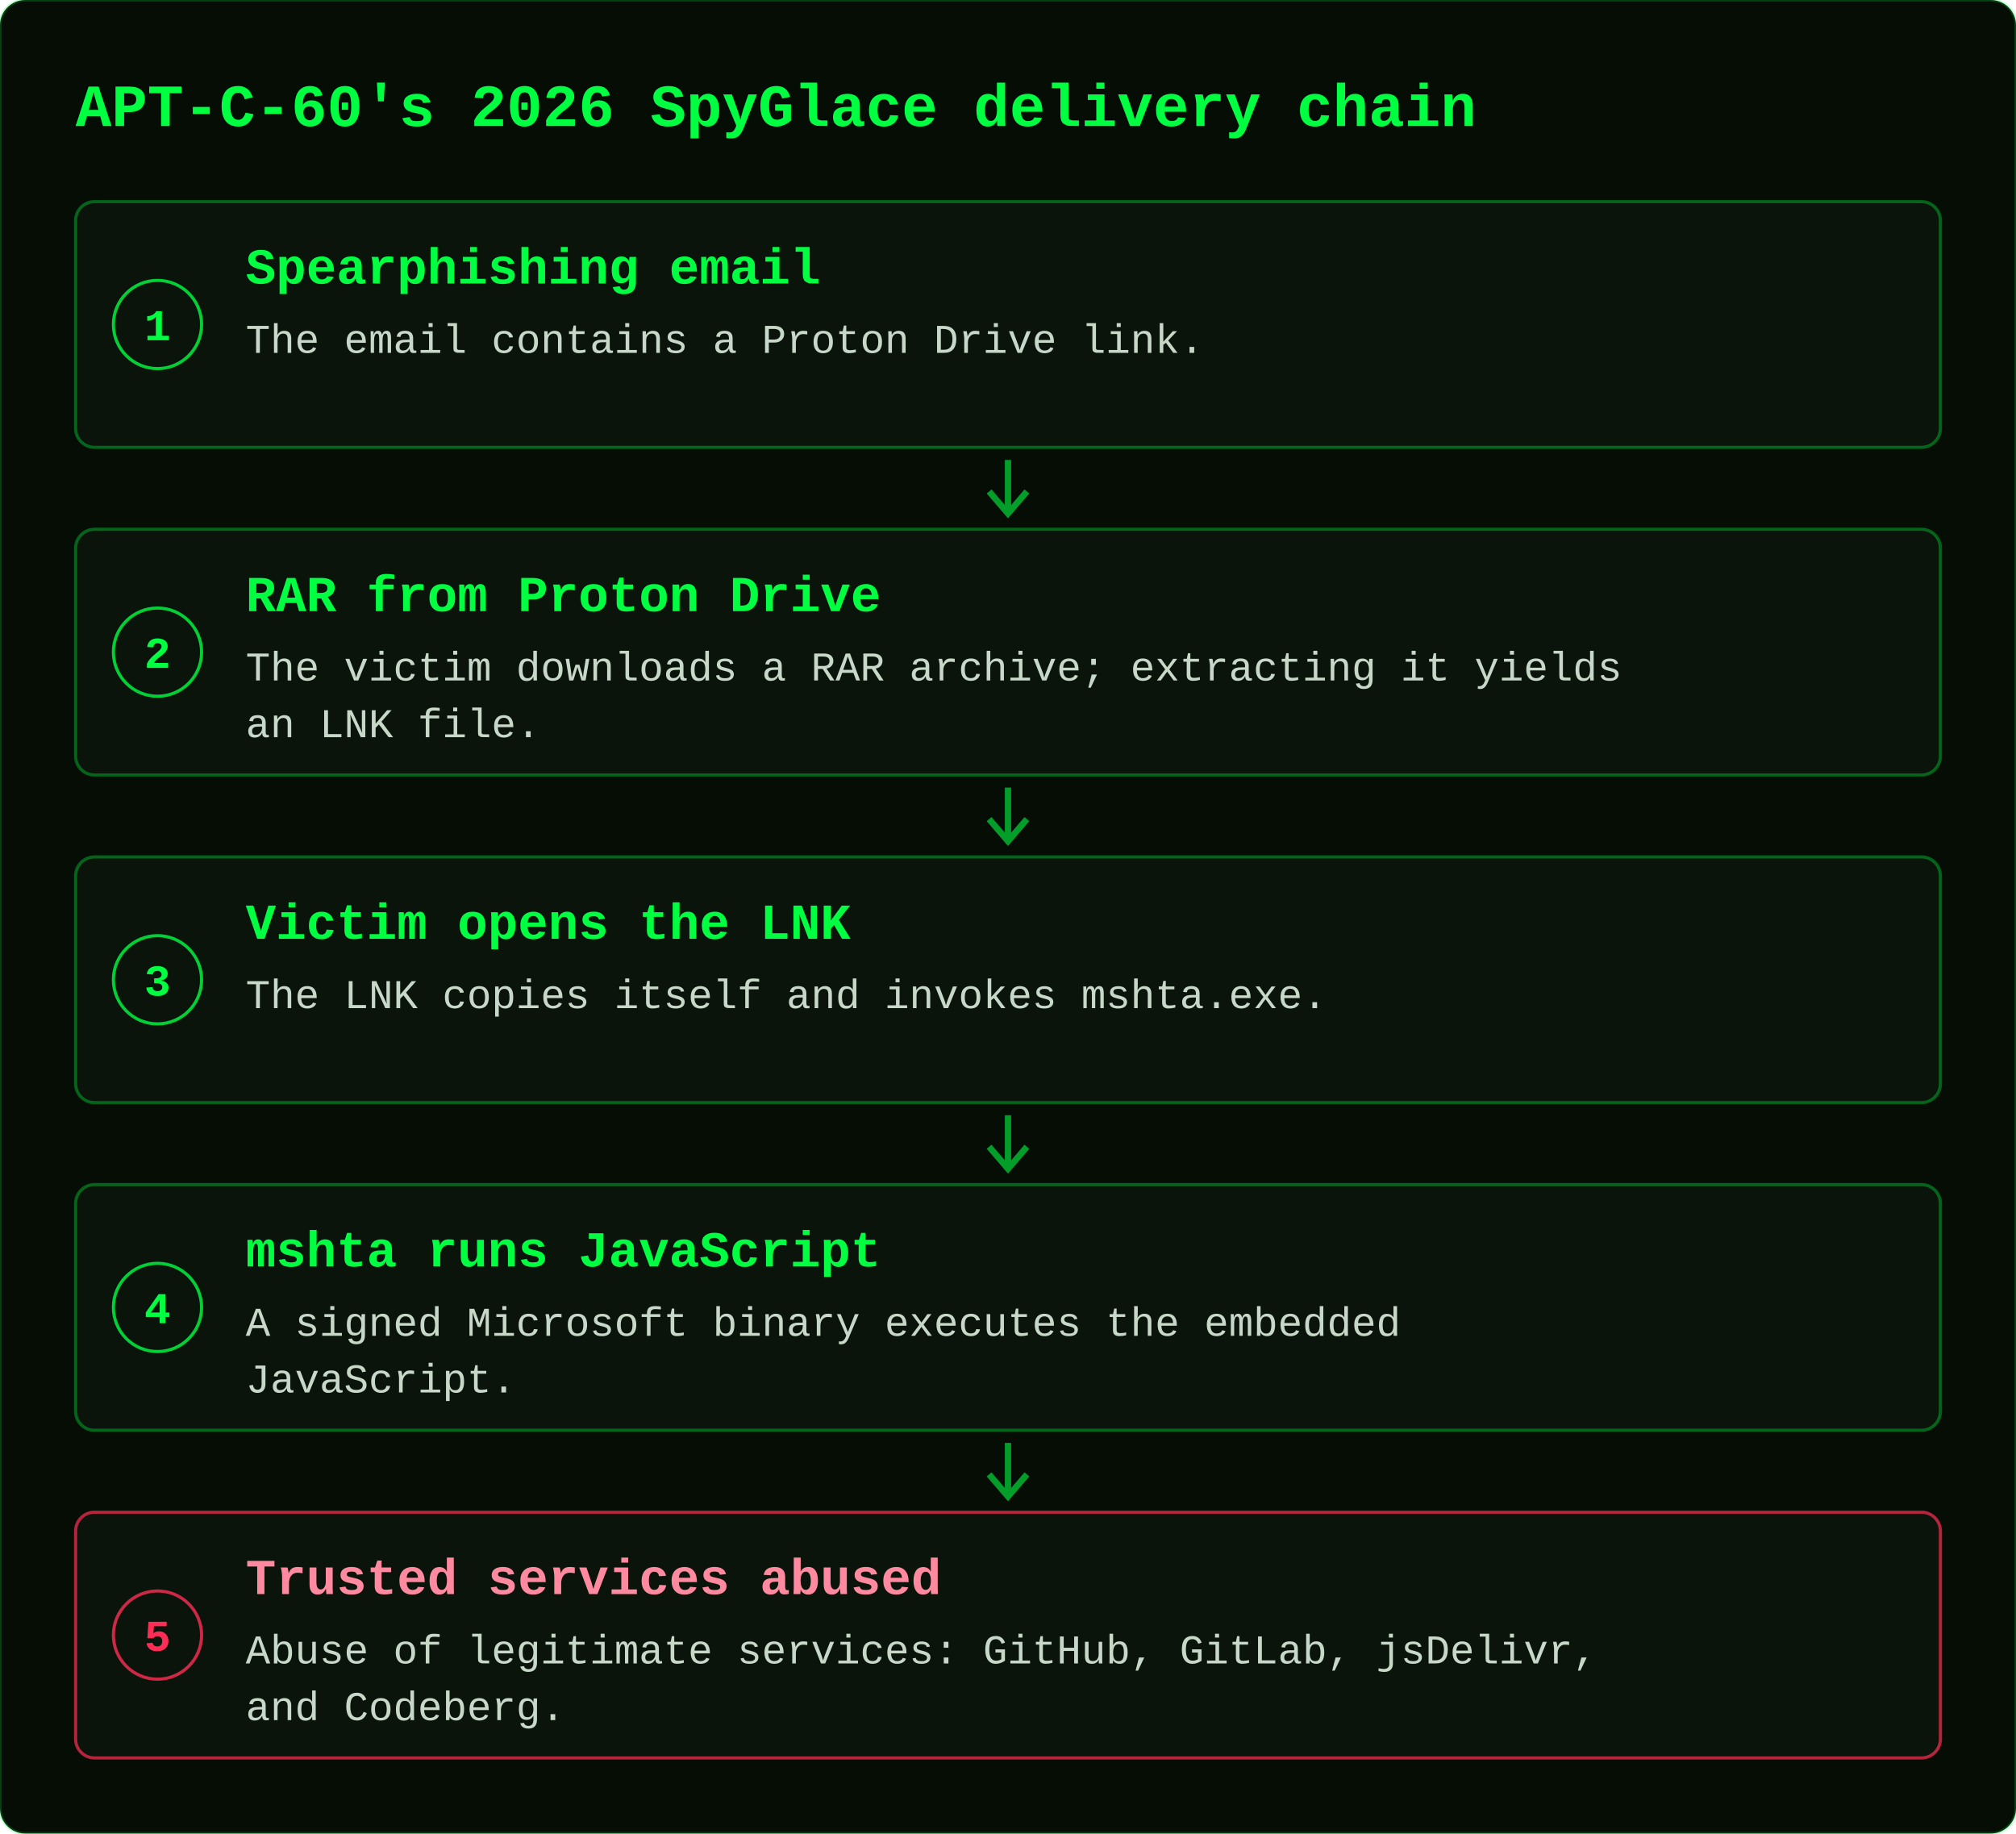
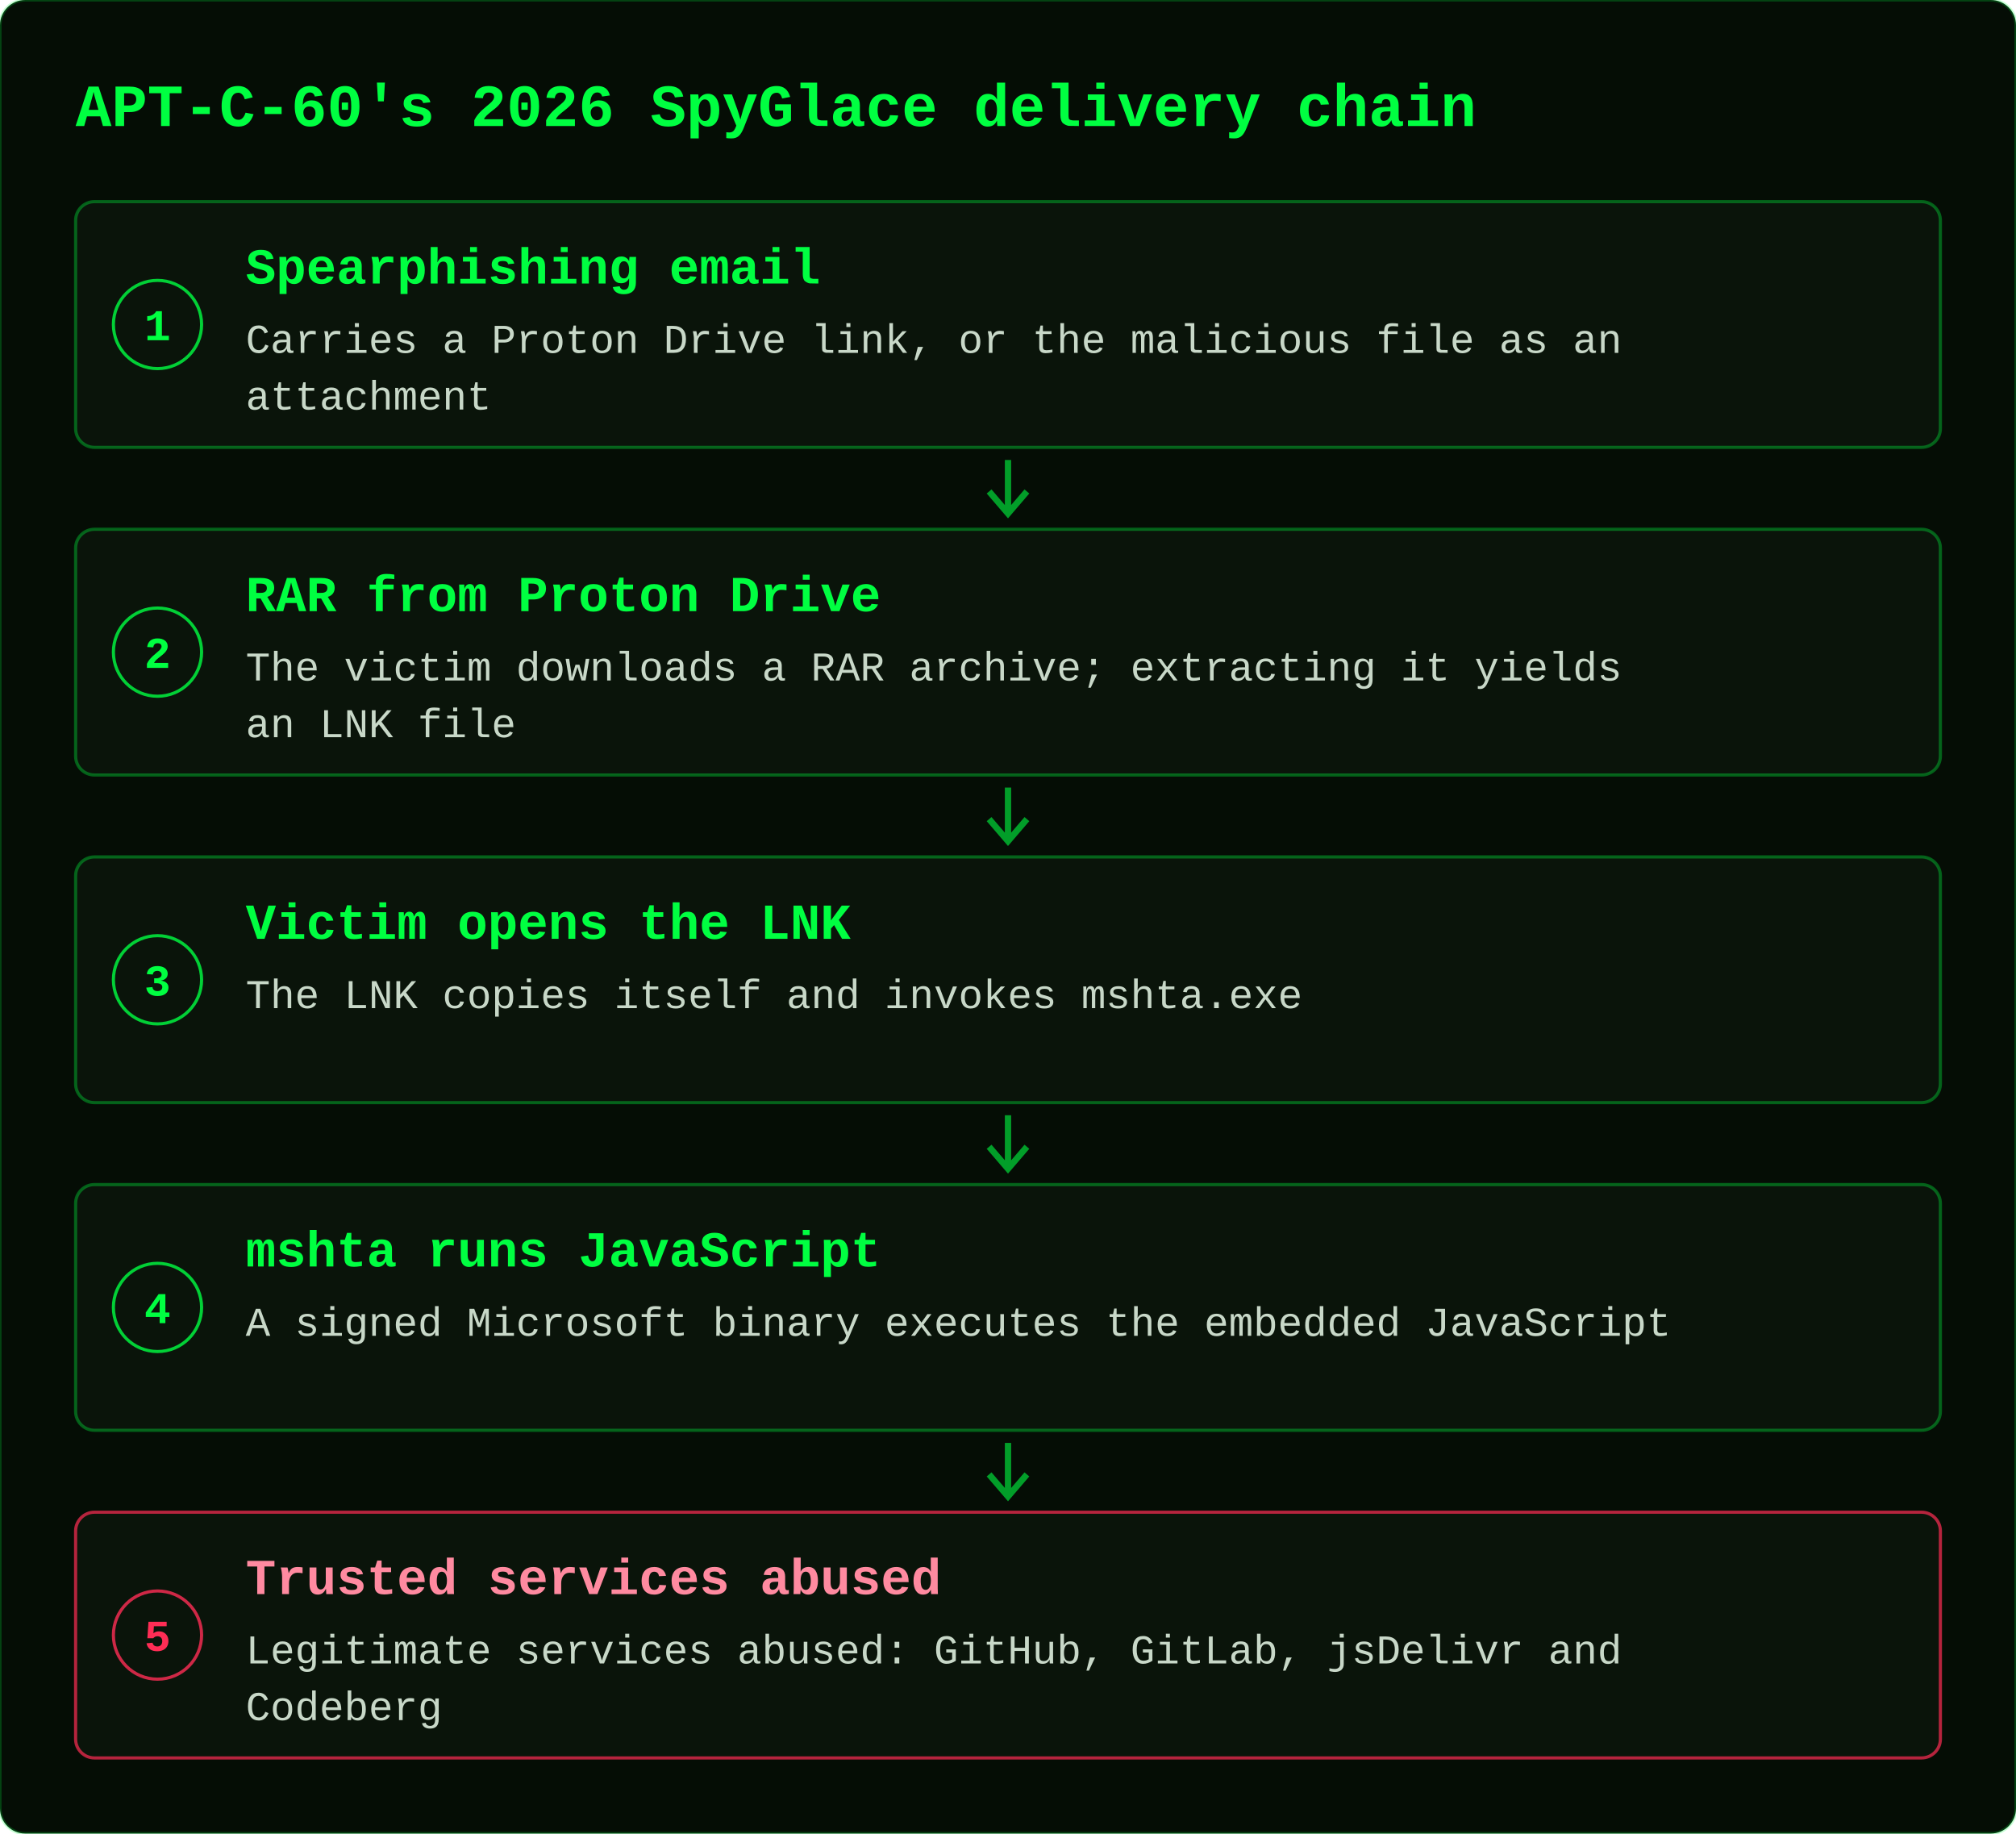
- <svg xmlns="http://www.w3.org/2000/svg" width="640" height="582" viewBox="0 0 640 582" role="img" aria-label="Attack chain for APT-C-60's 2026 campaign: Proton Drive link, RAR with an LNK, mshta JavaScript, and abuse of developer platforms.">
+ <svg xmlns="http://www.w3.org/2000/svg" width="640" height="582" viewBox="0 0 640 582" role="img" aria-label="Five-step diagram of APT-C-60's 2026 chain: a Proton Drive link, a RAR holding an LNK, mshta running JavaScript, and abuse of developer platforms.">
  <rect width="640" height="582" rx="8" fill="#050d05" stroke="#00ff41" stroke-opacity="0.22" />
  <g font-family="JetBrains Mono, Fira Code, Courier New, monospace">
    <text x="24" y="40" fill="#00ff41" font-size="19" font-weight="700">APT-C-60's 2026 SpyGlace delivery chain</text>
    <rect x="24" y="64" width="592" height="78" rx="6" fill="#0a140a" stroke="#00ff41" stroke-opacity="0.35" />
    <circle cx="50" cy="103.0" r="14" fill="none" stroke="#00ff41" stroke-opacity="0.8" />
    <text x="50" y="108.0" fill="#00ff41" font-size="14" font-weight="700" text-anchor="middle">1</text>
    <text x="78" y="90" fill="#00ff41" font-size="16" font-weight="700">Spearphishing email</text>
-     <text x="78" y="112" fill="#c8d8c8" font-size="13">The email contains a Proton Drive link.</text>
+     <text x="78" y="112" fill="#c8d8c8" font-size="13">Carries a Proton Drive link, or the malicious file as an</text>
+     <text x="78" y="130" fill="#c8d8c8" font-size="13">attachment</text>
    <path d="M320.0 146 V162 M314.0 156 L320.0 163 L326.0 156" stroke="#00ff41" stroke-opacity="0.6" stroke-width="2" fill="none" />
    <rect x="24" y="168" width="592" height="78" rx="6" fill="#0a140a" stroke="#00ff41" stroke-opacity="0.35" />
    <circle cx="50" cy="207.0" r="14" fill="none" stroke="#00ff41" stroke-opacity="0.8" />
    <text x="50" y="212.0" fill="#00ff41" font-size="14" font-weight="700" text-anchor="middle">2</text>
    <text x="78" y="194" fill="#00ff41" font-size="16" font-weight="700">RAR from Proton Drive</text>
    <text x="78" y="216" fill="#c8d8c8" font-size="13">The victim downloads a RAR archive; extracting it yields</text>
-     <text x="78" y="234" fill="#c8d8c8" font-size="13">an LNK file.</text>
+     <text x="78" y="234" fill="#c8d8c8" font-size="13">an LNK file</text>
    <path d="M320.0 250 V266 M314.0 260 L320.0 267 L326.0 260" stroke="#00ff41" stroke-opacity="0.6" stroke-width="2" fill="none" />
    <rect x="24" y="272" width="592" height="78" rx="6" fill="#0a140a" stroke="#00ff41" stroke-opacity="0.35" />
    <circle cx="50" cy="311.0" r="14" fill="none" stroke="#00ff41" stroke-opacity="0.8" />
    <text x="50" y="316.0" fill="#00ff41" font-size="14" font-weight="700" text-anchor="middle">3</text>
    <text x="78" y="298" fill="#00ff41" font-size="16" font-weight="700">Victim opens the LNK</text>
-     <text x="78" y="320" fill="#c8d8c8" font-size="13">The LNK copies itself and invokes mshta.exe.</text>
+     <text x="78" y="320" fill="#c8d8c8" font-size="13">The LNK copies itself and invokes mshta.exe</text>
    <path d="M320.0 354 V370 M314.0 364 L320.0 371 L326.0 364" stroke="#00ff41" stroke-opacity="0.6" stroke-width="2" fill="none" />
    <rect x="24" y="376" width="592" height="78" rx="6" fill="#0a140a" stroke="#00ff41" stroke-opacity="0.35" />
    <circle cx="50" cy="415.0" r="14" fill="none" stroke="#00ff41" stroke-opacity="0.8" />
    <text x="50" y="420.0" fill="#00ff41" font-size="14" font-weight="700" text-anchor="middle">4</text>
    <text x="78" y="402" fill="#00ff41" font-size="16" font-weight="700">mshta runs JavaScript</text>
-     <text x="78" y="424" fill="#c8d8c8" font-size="13">A signed Microsoft binary executes the embedded</text>
-     <text x="78" y="442" fill="#c8d8c8" font-size="13">JavaScript.</text>
+     <text x="78" y="424" fill="#c8d8c8" font-size="13">A signed Microsoft binary executes the embedded JavaScript</text>
    <path d="M320.0 458 V474 M314.0 468 L320.0 475 L326.0 468" stroke="#00ff41" stroke-opacity="0.6" stroke-width="2" fill="none" />
    <rect x="24" y="480" width="592" height="78" rx="6" fill="#0a140a" stroke="#ff2d55" stroke-opacity="0.7" />
    <circle cx="50" cy="519.0" r="14" fill="none" stroke="#ff2d55" stroke-opacity="0.8" />
    <text x="50" y="524.0" fill="#ff2d55" font-size="14" font-weight="700" text-anchor="middle">5</text>
    <text x="78" y="506" fill="#ff8aa0" font-size="16" font-weight="700">Trusted services abused</text>
-     <text x="78" y="528" fill="#c8d8c8" font-size="13">Abuse of legitimate services: GitHub, GitLab, jsDelivr,</text>
-     <text x="78" y="546" fill="#c8d8c8" font-size="13">and Codeberg.</text>
+     <text x="78" y="528" fill="#c8d8c8" font-size="13">Legitimate services abused: GitHub, GitLab, jsDelivr and</text>
+     <text x="78" y="546" fill="#c8d8c8" font-size="13">Codeberg</text>
  </g>
</svg>
